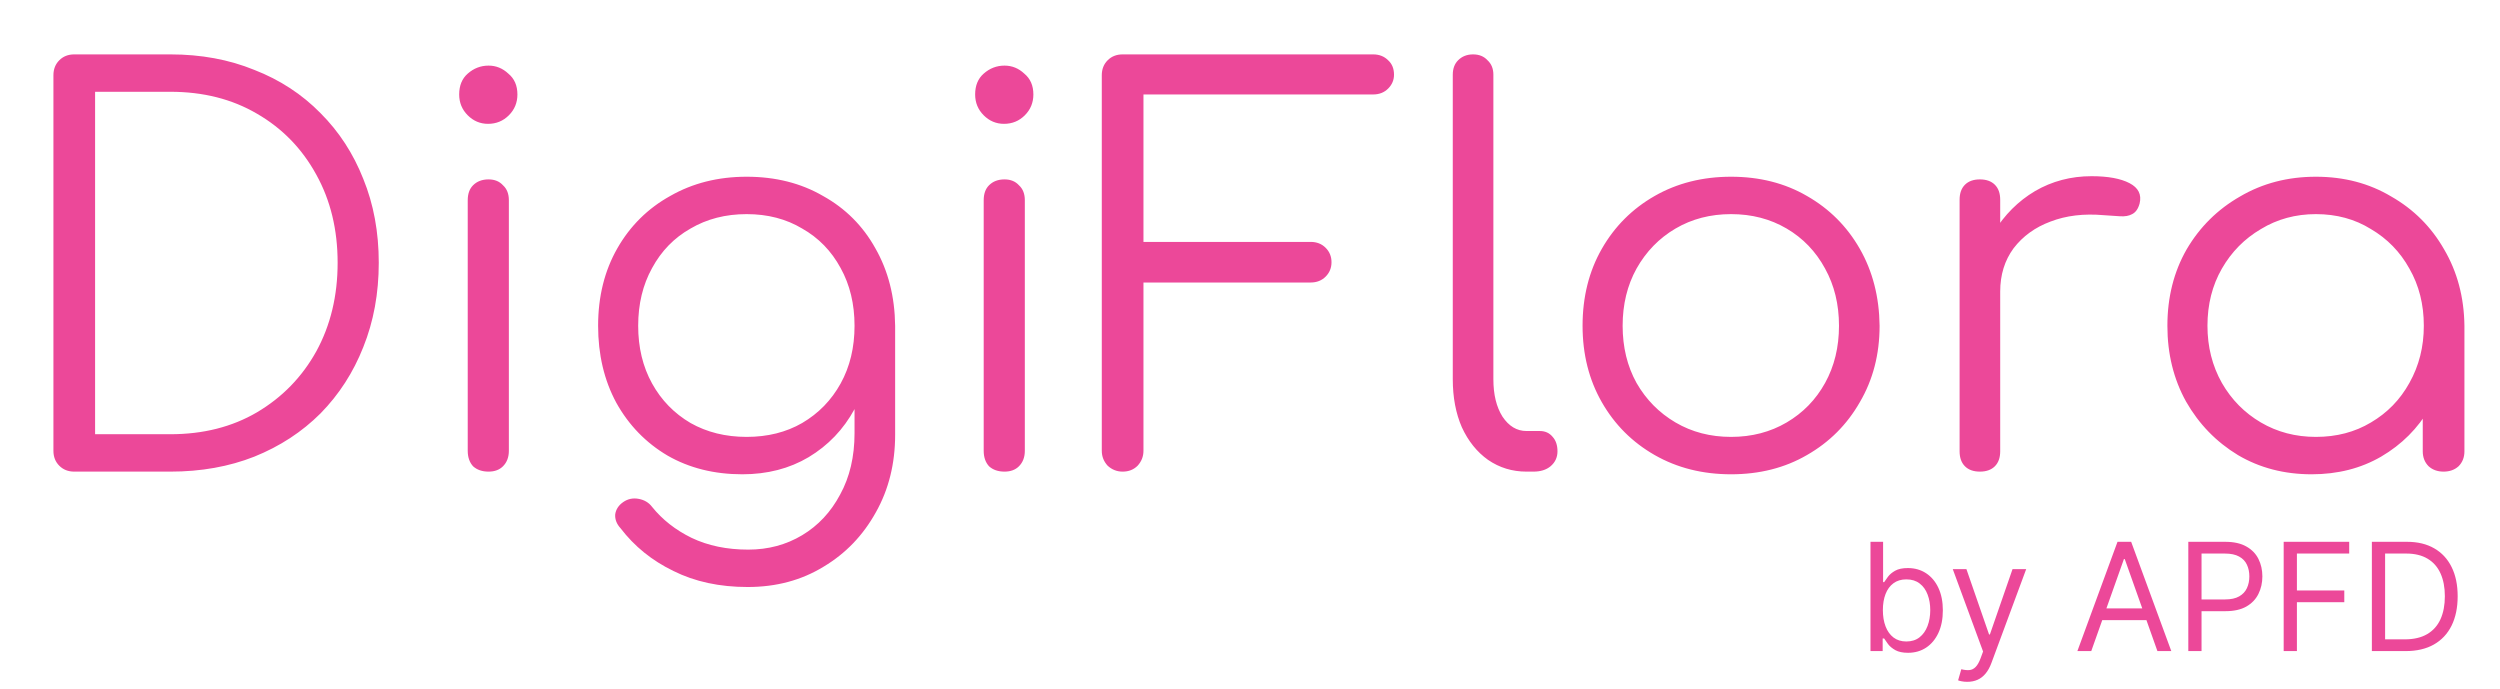
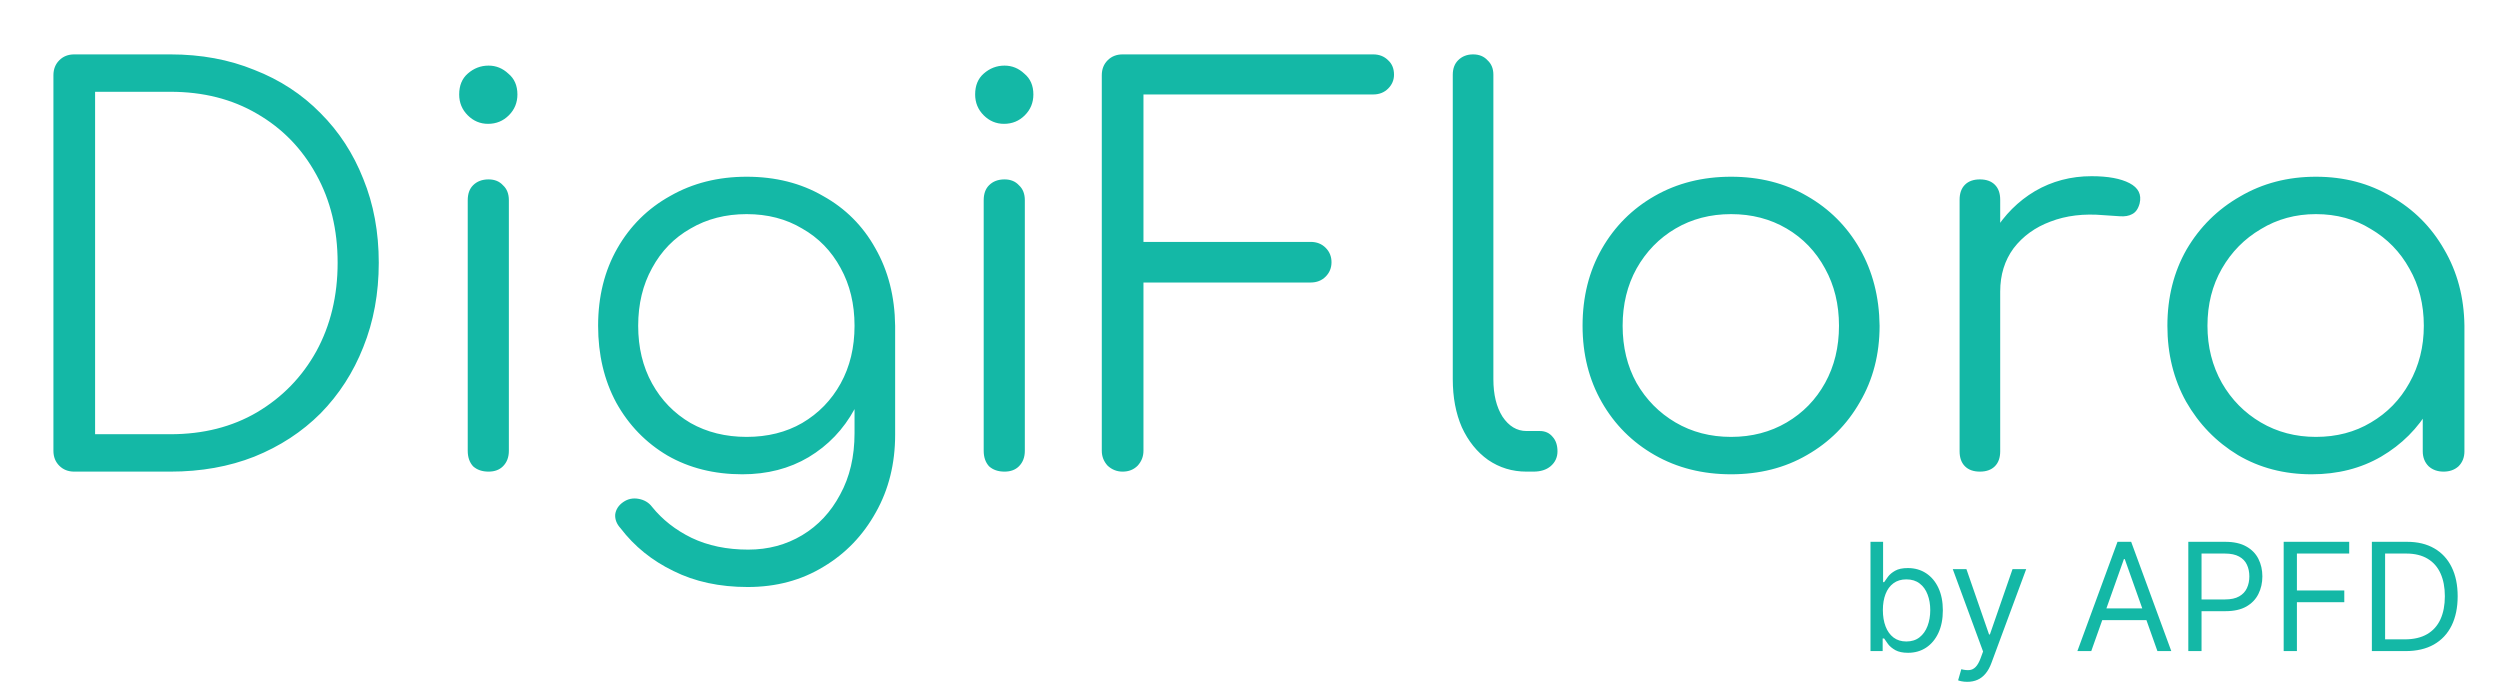
<svg xmlns="http://www.w3.org/2000/svg" width="599" height="165" viewBox="0 0 599 165" fill="none">
-   <path d="M17.792 113C16.341 113 15.147 112.531 14.208 111.592C13.269 110.653 12.8 109.459 12.8 108.008V18.024C12.8 16.573 13.269 15.379 14.208 14.44C15.147 13.501 16.341 13.032 17.792 13.032H40.832C48.171 13.032 54.869 14.269 60.928 16.744C67.072 19.133 72.363 22.589 76.8 27.112C81.237 31.549 84.651 36.797 87.04 42.856C89.515 48.915 90.752 55.613 90.752 62.952C90.752 70.291 89.515 77.032 87.04 83.176C84.651 89.235 81.237 94.525 76.8 99.048C72.363 103.485 67.072 106.941 60.928 109.416C54.869 111.805 48.171 113 40.832 113H17.792ZM22.784 104.04H40.832C48.683 104.04 55.595 102.291 61.568 98.792C67.627 95.208 72.363 90.344 75.776 84.2C79.189 77.971 80.896 70.888 80.896 62.952C80.896 55.016 79.189 47.976 75.776 41.832C72.363 35.603 67.627 30.739 61.568 27.24C55.595 23.741 48.683 21.992 40.832 21.992H22.784V104.04ZM117.06 113C115.524 113 114.287 112.573 113.348 111.72C112.495 110.781 112.068 109.544 112.068 108.008V47.976C112.068 46.44 112.495 45.245 113.348 44.392C114.287 43.453 115.524 42.984 117.06 42.984C118.511 42.984 119.663 43.453 120.516 44.392C121.455 45.245 121.924 46.44 121.924 47.976V108.008C121.924 109.544 121.455 110.781 120.516 111.72C119.663 112.573 118.511 113 117.06 113ZM116.932 29.672C115.055 29.672 113.433 28.989 112.068 27.624C110.703 26.259 110.02 24.595 110.02 22.632C110.02 20.499 110.703 18.835 112.068 17.64C113.519 16.36 115.183 15.72 117.06 15.72C118.852 15.72 120.431 16.36 121.796 17.64C123.247 18.835 123.972 20.499 123.972 22.632C123.972 24.595 123.289 26.259 121.924 27.624C120.559 28.989 118.895 29.672 116.932 29.672ZM177.868 113.64C171.127 113.64 165.153 112.147 159.948 109.16C154.743 106.088 150.647 101.864 147.66 96.488C144.759 91.112 143.308 84.968 143.308 78.056C143.308 71.059 144.844 64.872 147.916 59.496C150.988 54.12 155.212 49.939 160.588 46.952C165.964 43.88 172.065 42.344 178.892 42.344C185.804 42.344 191.905 43.88 197.196 46.952C202.572 49.939 206.753 54.12 209.74 59.496C212.812 64.872 214.391 71.059 214.476 78.056L208.716 81.128C208.716 87.443 207.393 93.075 204.748 98.024C202.103 102.888 198.433 106.728 193.74 109.544C189.132 112.275 183.841 113.64 177.868 113.64ZM179.148 140.648C172.407 140.648 166.476 139.368 161.356 136.808C156.236 134.333 152.012 130.92 148.684 126.568C147.745 125.544 147.319 124.435 147.404 123.24C147.575 122.045 148.215 121.064 149.324 120.296C150.433 119.528 151.671 119.272 153.036 119.528C154.401 119.784 155.468 120.424 156.236 121.448C158.711 124.52 161.868 126.995 165.708 128.872C169.633 130.749 174.156 131.688 179.276 131.688C184.055 131.688 188.364 130.536 192.204 128.232C196.044 125.928 199.073 122.685 201.292 118.504C203.596 114.323 204.748 109.416 204.748 103.784V84.328L208.46 76.904L214.476 78.056V104.168C214.476 111.08 212.94 117.267 209.868 122.728C206.796 128.275 202.615 132.627 197.324 135.784C192.033 139.027 185.975 140.648 179.148 140.648ZM178.892 104.68C183.927 104.68 188.364 103.571 192.204 101.352C196.129 99.048 199.201 95.891 201.42 91.88C203.639 87.869 204.748 83.261 204.748 78.056C204.748 72.851 203.639 68.243 201.42 64.232C199.201 60.136 196.129 56.979 192.204 54.76C188.364 52.456 183.927 51.304 178.892 51.304C173.857 51.304 169.377 52.456 165.452 54.76C161.527 56.979 158.455 60.136 156.236 64.232C154.017 68.243 152.908 72.851 152.908 78.056C152.908 83.261 154.017 87.869 156.236 91.88C158.455 95.891 161.527 99.048 165.452 101.352C169.377 103.571 173.857 104.68 178.892 104.68ZM240.685 113C239.149 113 237.912 112.573 236.973 111.72C236.12 110.781 235.693 109.544 235.693 108.008V47.976C235.693 46.44 236.12 45.245 236.973 44.392C237.912 43.453 239.149 42.984 240.685 42.984C242.136 42.984 243.288 43.453 244.141 44.392C245.08 45.245 245.549 46.44 245.549 47.976V108.008C245.549 109.544 245.08 110.781 244.141 111.72C243.288 112.573 242.136 113 240.685 113ZM240.557 29.672C238.68 29.672 237.058 28.989 235.693 27.624C234.328 26.259 233.645 24.595 233.645 22.632C233.645 20.499 234.328 18.835 235.693 17.64C237.144 16.36 238.808 15.72 240.685 15.72C242.477 15.72 244.056 16.36 245.421 17.64C246.872 18.835 247.597 20.499 247.597 22.632C247.597 24.595 246.914 26.259 245.549 27.624C244.184 28.989 242.52 29.672 240.557 29.672ZM268.981 113C267.616 113 266.421 112.531 265.397 111.592C264.458 110.568 263.989 109.373 263.989 108.008V18.024C263.989 16.573 264.458 15.379 265.397 14.44C266.336 13.501 267.53 13.032 268.981 13.032H329.013C330.464 13.032 331.658 13.501 332.597 14.44C333.536 15.293 334.005 16.445 334.005 17.896C334.005 19.176 333.536 20.285 332.597 21.224C331.658 22.163 330.464 22.632 329.013 22.632H273.973V57.96H314.037C315.488 57.96 316.682 58.429 317.621 59.368C318.56 60.307 319.029 61.459 319.029 62.824C319.029 64.189 318.56 65.341 317.621 66.28C316.682 67.219 315.488 67.688 314.037 67.688H273.973V108.008C273.973 109.373 273.504 110.568 272.565 111.592C271.626 112.531 270.432 113 268.981 113ZM365.749 113C362.336 113 359.264 112.061 356.533 110.184C353.888 108.307 351.797 105.704 350.261 102.376C348.81 99.048 348.085 95.208 348.085 90.856V17.896C348.085 16.445 348.512 15.293 349.365 14.44C350.304 13.501 351.498 13.032 352.949 13.032C354.4 13.032 355.552 13.501 356.405 14.44C357.344 15.293 357.813 16.445 357.813 17.896V90.856C357.813 94.525 358.538 97.512 359.989 99.816C361.525 102.12 363.445 103.272 365.749 103.272H368.949C370.229 103.272 371.253 103.741 372.021 104.68C372.789 105.533 373.173 106.685 373.173 108.136C373.173 109.587 372.618 110.781 371.509 111.72C370.485 112.573 369.12 113 367.413 113H365.749ZM414.767 113.64C407.94 113.64 401.839 112.104 396.463 109.032C391.087 105.96 386.863 101.736 383.791 96.36C380.719 90.984 379.183 84.883 379.183 78.056C379.183 71.144 380.719 65 383.791 59.624C386.863 54.248 391.087 50.024 396.463 46.952C401.839 43.88 407.94 42.344 414.767 42.344C421.594 42.344 427.652 43.88 432.943 46.952C438.319 50.024 442.543 54.248 445.615 59.624C448.687 65 450.266 71.144 450.351 78.056C450.351 84.883 448.772 90.984 445.615 96.36C442.543 101.736 438.319 105.96 432.943 109.032C427.652 112.104 421.594 113.64 414.767 113.64ZM414.767 104.68C419.716 104.68 424.154 103.528 428.079 101.224C432.004 98.92 435.076 95.763 437.295 91.752C439.514 87.741 440.623 83.176 440.623 78.056C440.623 72.936 439.514 68.371 437.295 64.36C435.076 60.264 432.004 57.064 428.079 54.76C424.154 52.456 419.716 51.304 414.767 51.304C409.818 51.304 405.38 52.456 401.455 54.76C397.53 57.064 394.415 60.264 392.111 64.36C389.892 68.371 388.783 72.936 388.783 78.056C388.783 83.176 389.892 87.741 392.111 91.752C394.415 95.763 397.53 98.92 401.455 101.224C405.38 103.528 409.818 104.68 414.767 104.68ZM473.616 69.864C473.872 64.573 475.237 59.837 477.712 55.656C480.272 51.475 483.557 48.189 487.568 45.8C491.664 43.411 496.187 42.216 501.136 42.216C505.061 42.216 508.091 42.771 510.224 43.88C512.357 44.989 513.168 46.611 512.656 48.744C512.315 50.024 511.717 50.877 510.864 51.304C510.096 51.731 509.115 51.901 507.92 51.816C506.811 51.731 505.531 51.645 504.08 51.56C499.301 51.133 495.035 51.645 491.28 53.096C487.611 54.461 484.667 56.595 482.448 59.496C480.315 62.397 479.248 65.853 479.248 69.864H473.616ZM474.384 113C472.848 113 471.653 112.573 470.8 111.72C469.947 110.867 469.52 109.672 469.52 108.136V47.848C469.52 46.312 469.947 45.117 470.8 44.264C471.653 43.411 472.848 42.984 474.384 42.984C475.92 42.984 477.115 43.411 477.968 44.264C478.821 45.117 479.248 46.312 479.248 47.848V108.136C479.248 109.672 478.821 110.867 477.968 111.72C477.115 112.573 475.92 113 474.384 113ZM553.868 113.64C547.297 113.64 541.409 112.104 536.204 109.032C530.999 105.875 526.86 101.608 523.788 96.232C520.801 90.856 519.308 84.797 519.308 78.056C519.308 71.229 520.844 65.128 523.916 59.752C527.073 54.376 531.34 50.152 536.716 47.08C542.092 43.923 548.151 42.344 554.892 42.344C561.633 42.344 567.649 43.923 572.94 47.08C578.316 50.152 582.54 54.376 585.612 59.752C588.769 65.128 590.391 71.229 590.476 78.056L586.508 81.128C586.508 87.272 585.057 92.819 582.156 97.768C579.34 102.632 575.457 106.515 570.508 109.416C565.644 112.232 560.097 113.64 553.868 113.64ZM554.892 104.68C559.841 104.68 564.236 103.528 568.076 101.224C572.001 98.92 575.073 95.763 577.292 91.752C579.596 87.656 580.748 83.091 580.748 78.056C580.748 72.936 579.596 68.371 577.292 64.36C575.073 60.349 572.001 57.192 568.076 54.888C564.236 52.499 559.841 51.304 554.892 51.304C550.028 51.304 545.633 52.499 541.708 54.888C537.783 57.192 534.668 60.349 532.364 64.36C530.06 68.371 528.908 72.936 528.908 78.056C528.908 83.091 530.06 87.656 532.364 91.752C534.668 95.763 537.783 98.92 541.708 101.224C545.633 103.528 550.028 104.68 554.892 104.68ZM585.484 113C584.033 113 582.839 112.573 581.9 111.72C580.961 110.781 580.492 109.587 580.492 108.136V86.248L582.924 76.136L590.476 78.056V108.136C590.476 109.587 590.007 110.781 589.068 111.72C588.129 112.573 586.935 113 585.484 113Z" fill="#EC4899" />
-   <path d="M448.17 156V129.818H451.188V139.483H451.443C451.665 139.142 451.972 138.707 452.364 138.179C452.764 137.642 453.335 137.165 454.077 136.747C454.827 136.321 455.841 136.108 457.119 136.108C458.773 136.108 460.23 136.521 461.491 137.348C462.753 138.175 463.737 139.347 464.445 140.864C465.152 142.381 465.506 144.17 465.506 146.233C465.506 148.312 465.152 150.115 464.445 151.641C463.737 153.158 462.757 154.334 461.504 155.169C460.251 155.996 458.807 156.409 457.17 156.409C455.909 156.409 454.899 156.2 454.141 155.783C453.382 155.357 452.798 154.875 452.389 154.338C451.98 153.793 451.665 153.341 451.443 152.983H451.085V156H448.17ZM451.136 146.182C451.136 147.665 451.354 148.973 451.788 150.107C452.223 151.232 452.858 152.114 453.693 152.753C454.528 153.384 455.551 153.699 456.761 153.699C458.023 153.699 459.075 153.366 459.919 152.702C460.771 152.028 461.411 151.125 461.837 149.991C462.271 148.849 462.489 147.58 462.489 146.182C462.489 144.801 462.276 143.557 461.849 142.449C461.432 141.332 460.797 140.45 459.945 139.803C459.101 139.146 458.04 138.818 456.761 138.818C455.534 138.818 454.503 139.129 453.668 139.751C452.832 140.365 452.202 141.226 451.776 142.334C451.349 143.433 451.136 144.716 451.136 146.182ZM471.361 163.364C470.849 163.364 470.393 163.321 469.993 163.236C469.592 163.159 469.315 163.082 469.162 163.006L469.929 160.347C470.662 160.534 471.31 160.602 471.872 160.551C472.435 160.5 472.933 160.249 473.368 159.797C473.811 159.354 474.216 158.634 474.582 157.636L475.145 156.102L467.884 136.364H471.156L476.577 152.011H476.781L482.202 136.364H485.474L477.139 158.864C476.764 159.878 476.3 160.717 475.746 161.382C475.192 162.055 474.548 162.554 473.815 162.878C473.091 163.202 472.273 163.364 471.361 163.364ZM501.065 156H497.741L507.354 129.818H510.627L520.241 156H516.917L509.093 133.96H508.888L501.065 156ZM502.292 145.773H515.69V148.585H502.292V145.773ZM524.319 156V129.818H533.165C535.219 129.818 536.898 130.189 538.202 130.93C539.515 131.663 540.487 132.656 541.117 133.909C541.748 135.162 542.063 136.56 542.063 138.102C542.063 139.645 541.748 141.047 541.117 142.308C540.495 143.57 539.532 144.575 538.228 145.325C536.924 146.067 535.254 146.438 533.217 146.438H526.876V143.625H533.114C534.521 143.625 535.65 143.382 536.502 142.896C537.354 142.411 537.972 141.754 538.356 140.928C538.748 140.092 538.944 139.151 538.944 138.102C538.944 137.054 538.748 136.116 538.356 135.29C537.972 134.463 537.35 133.815 536.489 133.347C535.629 132.869 534.487 132.631 533.063 132.631H527.489V156H524.319ZM547.17 156V129.818H562.869V132.631H550.341V141.477H561.693V144.29H550.341V156H547.17ZM576.379 156H568.299V129.818H576.737C579.277 129.818 581.45 130.342 583.257 131.391C585.064 132.43 586.449 133.926 587.412 135.878C588.375 137.821 588.856 140.148 588.856 142.858C588.856 145.585 588.37 147.933 587.399 149.902C586.427 151.862 585.012 153.371 583.154 154.428C581.297 155.476 579.038 156 576.379 156ZM571.47 153.188H576.174C578.339 153.188 580.133 152.77 581.556 151.935C582.98 151.099 584.041 149.911 584.74 148.368C585.439 146.825 585.788 144.989 585.788 142.858C585.788 140.744 585.443 138.925 584.752 137.399C584.062 135.865 583.031 134.689 581.659 133.871C580.287 133.044 578.578 132.631 576.532 132.631H571.47V153.188Z" fill="#EC4899" />
+   <path d="M17.792 113C16.341 113 15.147 112.531 14.208 111.592C13.269 110.653 12.8 109.459 12.8 108.008V18.024C12.8 16.573 13.269 15.379 14.208 14.44C15.147 13.501 16.341 13.032 17.792 13.032H40.832C48.171 13.032 54.869 14.269 60.928 16.744C67.072 19.133 72.363 22.589 76.8 27.112C81.237 31.549 84.651 36.797 87.04 42.856C89.515 48.915 90.752 55.613 90.752 62.952C90.752 70.291 89.515 77.032 87.04 83.176C84.651 89.235 81.237 94.525 76.8 99.048C72.363 103.485 67.072 106.941 60.928 109.416C54.869 111.805 48.171 113 40.832 113H17.792ZM22.784 104.04H40.832C48.683 104.04 55.595 102.291 61.568 98.792C67.627 95.208 72.363 90.344 75.776 84.2C79.189 77.971 80.896 70.888 80.896 62.952C80.896 55.016 79.189 47.976 75.776 41.832C72.363 35.603 67.627 30.739 61.568 27.24C55.595 23.741 48.683 21.992 40.832 21.992H22.784V104.04ZM117.06 113C115.524 113 114.287 112.573 113.348 111.72C112.495 110.781 112.068 109.544 112.068 108.008V47.976C112.068 46.44 112.495 45.245 113.348 44.392C114.287 43.453 115.524 42.984 117.06 42.984C118.511 42.984 119.663 43.453 120.516 44.392C121.455 45.245 121.924 46.44 121.924 47.976V108.008C121.924 109.544 121.455 110.781 120.516 111.72C119.663 112.573 118.511 113 117.06 113ZM116.932 29.672C115.055 29.672 113.433 28.989 112.068 27.624C110.703 26.259 110.02 24.595 110.02 22.632C110.02 20.499 110.703 18.835 112.068 17.64C113.519 16.36 115.183 15.72 117.06 15.72C118.852 15.72 120.431 16.36 121.796 17.64C123.247 18.835 123.972 20.499 123.972 22.632C123.972 24.595 123.289 26.259 121.924 27.624C120.559 28.989 118.895 29.672 116.932 29.672ZM177.868 113.64C171.127 113.64 165.153 112.147 159.948 109.16C154.743 106.088 150.647 101.864 147.66 96.488C144.759 91.112 143.308 84.968 143.308 78.056C143.308 71.059 144.844 64.872 147.916 59.496C150.988 54.12 155.212 49.939 160.588 46.952C165.964 43.88 172.065 42.344 178.892 42.344C185.804 42.344 191.905 43.88 197.196 46.952C202.572 49.939 206.753 54.12 209.74 59.496C212.812 64.872 214.391 71.059 214.476 78.056L208.716 81.128C208.716 87.443 207.393 93.075 204.748 98.024C202.103 102.888 198.433 106.728 193.74 109.544C189.132 112.275 183.841 113.64 177.868 113.64ZM179.148 140.648C172.407 140.648 166.476 139.368 161.356 136.808C156.236 134.333 152.012 130.92 148.684 126.568C147.745 125.544 147.319 124.435 147.404 123.24C147.575 122.045 148.215 121.064 149.324 120.296C150.433 119.528 151.671 119.272 153.036 119.528C154.401 119.784 155.468 120.424 156.236 121.448C158.711 124.52 161.868 126.995 165.708 128.872C169.633 130.749 174.156 131.688 179.276 131.688C184.055 131.688 188.364 130.536 192.204 128.232C196.044 125.928 199.073 122.685 201.292 118.504C203.596 114.323 204.748 109.416 204.748 103.784V84.328L208.46 76.904L214.476 78.056V104.168C214.476 111.08 212.94 117.267 209.868 122.728C206.796 128.275 202.615 132.627 197.324 135.784C192.033 139.027 185.975 140.648 179.148 140.648ZM178.892 104.68C183.927 104.68 188.364 103.571 192.204 101.352C196.129 99.048 199.201 95.891 201.42 91.88C203.639 87.869 204.748 83.261 204.748 78.056C204.748 72.851 203.639 68.243 201.42 64.232C199.201 60.136 196.129 56.979 192.204 54.76C188.364 52.456 183.927 51.304 178.892 51.304C173.857 51.304 169.377 52.456 165.452 54.76C161.527 56.979 158.455 60.136 156.236 64.232C154.017 68.243 152.908 72.851 152.908 78.056C152.908 83.261 154.017 87.869 156.236 91.88C158.455 95.891 161.527 99.048 165.452 101.352C169.377 103.571 173.857 104.68 178.892 104.68ZM240.685 113C239.149 113 237.912 112.573 236.973 111.72C236.12 110.781 235.693 109.544 235.693 108.008V47.976C235.693 46.44 236.12 45.245 236.973 44.392C237.912 43.453 239.149 42.984 240.685 42.984C242.136 42.984 243.288 43.453 244.141 44.392C245.08 45.245 245.549 46.44 245.549 47.976V108.008C245.549 109.544 245.08 110.781 244.141 111.72C243.288 112.573 242.136 113 240.685 113ZM240.557 29.672C238.68 29.672 237.058 28.989 235.693 27.624C234.328 26.259 233.645 24.595 233.645 22.632C233.645 20.499 234.328 18.835 235.693 17.64C237.144 16.36 238.808 15.72 240.685 15.72C242.477 15.72 244.056 16.36 245.421 17.64C246.872 18.835 247.597 20.499 247.597 22.632C247.597 24.595 246.914 26.259 245.549 27.624C244.184 28.989 242.52 29.672 240.557 29.672ZM268.981 113C267.616 113 266.421 112.531 265.397 111.592C264.458 110.568 263.989 109.373 263.989 108.008V18.024C263.989 16.573 264.458 15.379 265.397 14.44C266.336 13.501 267.53 13.032 268.981 13.032H329.013C330.464 13.032 331.658 13.501 332.597 14.44C333.536 15.293 334.005 16.445 334.005 17.896C334.005 19.176 333.536 20.285 332.597 21.224C331.658 22.163 330.464 22.632 329.013 22.632H273.973V57.96H314.037C315.488 57.96 316.682 58.429 317.621 59.368C318.56 60.307 319.029 61.459 319.029 62.824C319.029 64.189 318.56 65.341 317.621 66.28C316.682 67.219 315.488 67.688 314.037 67.688H273.973V108.008C273.973 109.373 273.504 110.568 272.565 111.592C271.626 112.531 270.432 113 268.981 113ZM365.749 113C362.336 113 359.264 112.061 356.533 110.184C353.888 108.307 351.797 105.704 350.261 102.376C348.81 99.048 348.085 95.208 348.085 90.856V17.896C348.085 16.445 348.512 15.293 349.365 14.44C350.304 13.501 351.498 13.032 352.949 13.032C354.4 13.032 355.552 13.501 356.405 14.44C357.344 15.293 357.813 16.445 357.813 17.896V90.856C357.813 94.525 358.538 97.512 359.989 99.816C361.525 102.12 363.445 103.272 365.749 103.272H368.949C370.229 103.272 371.253 103.741 372.021 104.68C372.789 105.533 373.173 106.685 373.173 108.136C373.173 109.587 372.618 110.781 371.509 111.72C370.485 112.573 369.12 113 367.413 113H365.749ZM414.767 113.64C407.94 113.64 401.839 112.104 396.463 109.032C391.087 105.96 386.863 101.736 383.791 96.36C380.719 90.984 379.183 84.883 379.183 78.056C379.183 71.144 380.719 65 383.791 59.624C386.863 54.248 391.087 50.024 396.463 46.952C401.839 43.88 407.94 42.344 414.767 42.344C421.594 42.344 427.652 43.88 432.943 46.952C438.319 50.024 442.543 54.248 445.615 59.624C448.687 65 450.266 71.144 450.351 78.056C450.351 84.883 448.772 90.984 445.615 96.36C442.543 101.736 438.319 105.96 432.943 109.032C427.652 112.104 421.594 113.64 414.767 113.64ZM414.767 104.68C419.716 104.68 424.154 103.528 428.079 101.224C432.004 98.92 435.076 95.763 437.295 91.752C439.514 87.741 440.623 83.176 440.623 78.056C440.623 72.936 439.514 68.371 437.295 64.36C435.076 60.264 432.004 57.064 428.079 54.76C424.154 52.456 419.716 51.304 414.767 51.304C409.818 51.304 405.38 52.456 401.455 54.76C397.53 57.064 394.415 60.264 392.111 64.36C389.892 68.371 388.783 72.936 388.783 78.056C388.783 83.176 389.892 87.741 392.111 91.752C394.415 95.763 397.53 98.92 401.455 101.224C405.38 103.528 409.818 104.68 414.767 104.68ZM473.616 69.864C473.872 64.573 475.237 59.837 477.712 55.656C480.272 51.475 483.557 48.189 487.568 45.8C491.664 43.411 496.187 42.216 501.136 42.216C505.061 42.216 508.091 42.771 510.224 43.88C512.357 44.989 513.168 46.611 512.656 48.744C512.315 50.024 511.717 50.877 510.864 51.304C510.096 51.731 509.115 51.901 507.92 51.816C506.811 51.731 505.531 51.645 504.08 51.56C499.301 51.133 495.035 51.645 491.28 53.096C487.611 54.461 484.667 56.595 482.448 59.496C480.315 62.397 479.248 65.853 479.248 69.864H473.616ZM474.384 113C472.848 113 471.653 112.573 470.8 111.72C469.947 110.867 469.52 109.672 469.52 108.136V47.848C469.52 46.312 469.947 45.117 470.8 44.264C471.653 43.411 472.848 42.984 474.384 42.984C475.92 42.984 477.115 43.411 477.968 44.264C478.821 45.117 479.248 46.312 479.248 47.848V108.136C479.248 109.672 478.821 110.867 477.968 111.72C477.115 112.573 475.92 113 474.384 113ZM553.868 113.64C547.297 113.64 541.409 112.104 536.204 109.032C530.999 105.875 526.86 101.608 523.788 96.232C520.801 90.856 519.308 84.797 519.308 78.056C519.308 71.229 520.844 65.128 523.916 59.752C527.073 54.376 531.34 50.152 536.716 47.08C542.092 43.923 548.151 42.344 554.892 42.344C561.633 42.344 567.649 43.923 572.94 47.08C578.316 50.152 582.54 54.376 585.612 59.752C588.769 65.128 590.391 71.229 590.476 78.056L586.508 81.128C586.508 87.272 585.057 92.819 582.156 97.768C579.34 102.632 575.457 106.515 570.508 109.416C565.644 112.232 560.097 113.64 553.868 113.64ZM554.892 104.68C559.841 104.68 564.236 103.528 568.076 101.224C572.001 98.92 575.073 95.763 577.292 91.752C579.596 87.656 580.748 83.091 580.748 78.056C580.748 72.936 579.596 68.371 577.292 64.36C575.073 60.349 572.001 57.192 568.076 54.888C564.236 52.499 559.841 51.304 554.892 51.304C550.028 51.304 545.633 52.499 541.708 54.888C537.783 57.192 534.668 60.349 532.364 64.36C530.06 68.371 528.908 72.936 528.908 78.056C528.908 83.091 530.06 87.656 532.364 91.752C534.668 95.763 537.783 98.92 541.708 101.224C545.633 103.528 550.028 104.68 554.892 104.68ZM585.484 113C584.033 113 582.839 112.573 581.9 111.72C580.961 110.781 580.492 109.587 580.492 108.136V86.248L582.924 76.136L590.476 78.056V108.136C590.476 109.587 590.007 110.781 589.068 111.72C588.129 112.573 586.935 113 585.484 113Z" fill="#14b8a6" />
+   <path d="M448.17 156V129.818H451.188V139.483H451.443C451.665 139.142 451.972 138.707 452.364 138.179C452.764 137.642 453.335 137.165 454.077 136.747C454.827 136.321 455.841 136.108 457.119 136.108C458.773 136.108 460.23 136.521 461.491 137.348C462.753 138.175 463.737 139.347 464.445 140.864C465.152 142.381 465.506 144.17 465.506 146.233C465.506 148.312 465.152 150.115 464.445 151.641C463.737 153.158 462.757 154.334 461.504 155.169C460.251 155.996 458.807 156.409 457.17 156.409C455.909 156.409 454.899 156.2 454.141 155.783C453.382 155.357 452.798 154.875 452.389 154.338C451.98 153.793 451.665 153.341 451.443 152.983H451.085V156H448.17ZM451.136 146.182C451.136 147.665 451.354 148.973 451.788 150.107C452.223 151.232 452.858 152.114 453.693 152.753C454.528 153.384 455.551 153.699 456.761 153.699C458.023 153.699 459.075 153.366 459.919 152.702C460.771 152.028 461.411 151.125 461.837 149.991C462.271 148.849 462.489 147.58 462.489 146.182C462.489 144.801 462.276 143.557 461.849 142.449C461.432 141.332 460.797 140.45 459.945 139.803C459.101 139.146 458.04 138.818 456.761 138.818C455.534 138.818 454.503 139.129 453.668 139.751C452.832 140.365 452.202 141.226 451.776 142.334C451.349 143.433 451.136 144.716 451.136 146.182ZM471.361 163.364C470.849 163.364 470.393 163.321 469.993 163.236C469.592 163.159 469.315 163.082 469.162 163.006L469.929 160.347C470.662 160.534 471.31 160.602 471.872 160.551C472.435 160.5 472.933 160.249 473.368 159.797C473.811 159.354 474.216 158.634 474.582 157.636L475.145 156.102L467.884 136.364H471.156L476.577 152.011H476.781L482.202 136.364H485.474L477.139 158.864C476.764 159.878 476.3 160.717 475.746 161.382C475.192 162.055 474.548 162.554 473.815 162.878C473.091 163.202 472.273 163.364 471.361 163.364ZM501.065 156H497.741L507.354 129.818H510.627L520.241 156H516.917L509.093 133.96H508.888L501.065 156ZM502.292 145.773H515.69V148.585H502.292V145.773ZM524.319 156V129.818H533.165C535.219 129.818 536.898 130.189 538.202 130.93C539.515 131.663 540.487 132.656 541.117 133.909C541.748 135.162 542.063 136.56 542.063 138.102C542.063 139.645 541.748 141.047 541.117 142.308C540.495 143.57 539.532 144.575 538.228 145.325C536.924 146.067 535.254 146.438 533.217 146.438H526.876V143.625H533.114C534.521 143.625 535.65 143.382 536.502 142.896C537.354 142.411 537.972 141.754 538.356 140.928C538.748 140.092 538.944 139.151 538.944 138.102C538.944 137.054 538.748 136.116 538.356 135.29C537.972 134.463 537.35 133.815 536.489 133.347C535.629 132.869 534.487 132.631 533.063 132.631H527.489V156H524.319ZM547.17 156V129.818H562.869V132.631H550.341V141.477H561.693V144.29H550.341V156H547.17ZM576.379 156H568.299V129.818H576.737C579.277 129.818 581.45 130.342 583.257 131.391C585.064 132.43 586.449 133.926 587.412 135.878C588.375 137.821 588.856 140.148 588.856 142.858C588.856 145.585 588.37 147.933 587.399 149.902C586.427 151.862 585.012 153.371 583.154 154.428C581.297 155.476 579.038 156 576.379 156ZM571.47 153.188H576.174C578.339 153.188 580.133 152.77 581.556 151.935C582.98 151.099 584.041 149.911 584.74 148.368C585.439 146.825 585.788 144.989 585.788 142.858C585.788 140.744 585.443 138.925 584.752 137.399C584.062 135.865 583.031 134.689 581.659 133.871C580.287 133.044 578.578 132.631 576.532 132.631H571.47V153.188Z" fill="#14b8a6" />
</svg>
